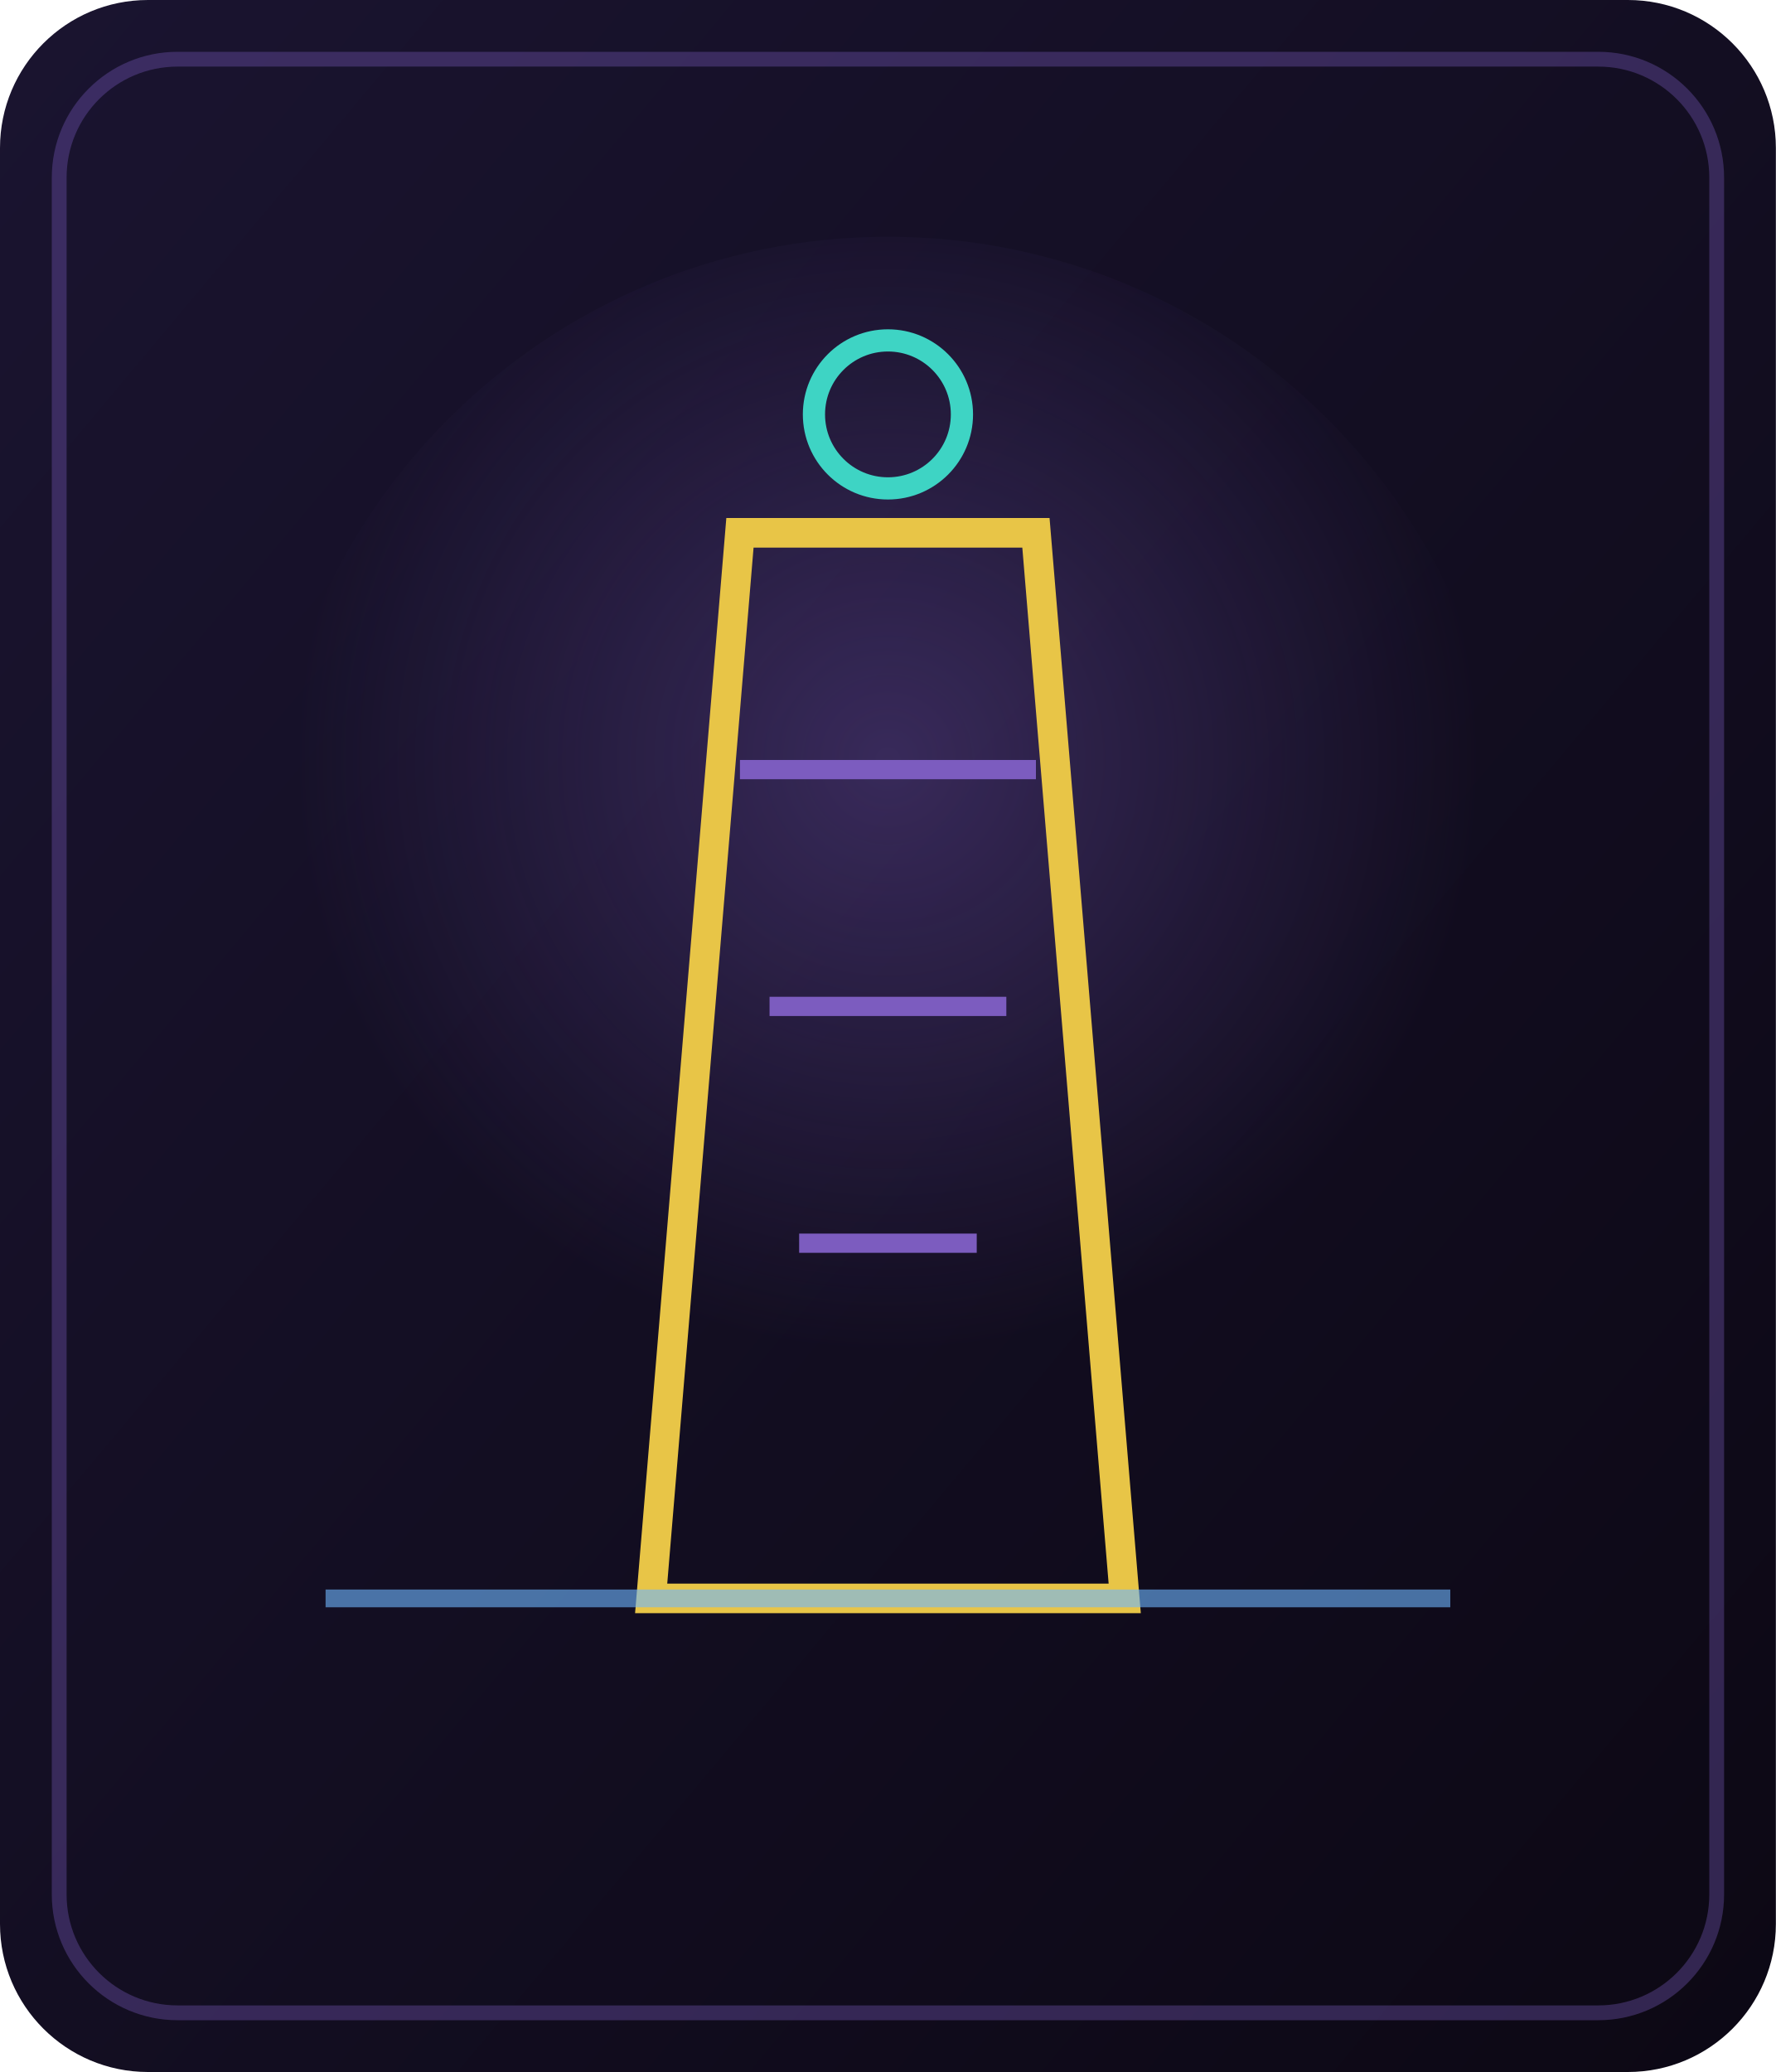
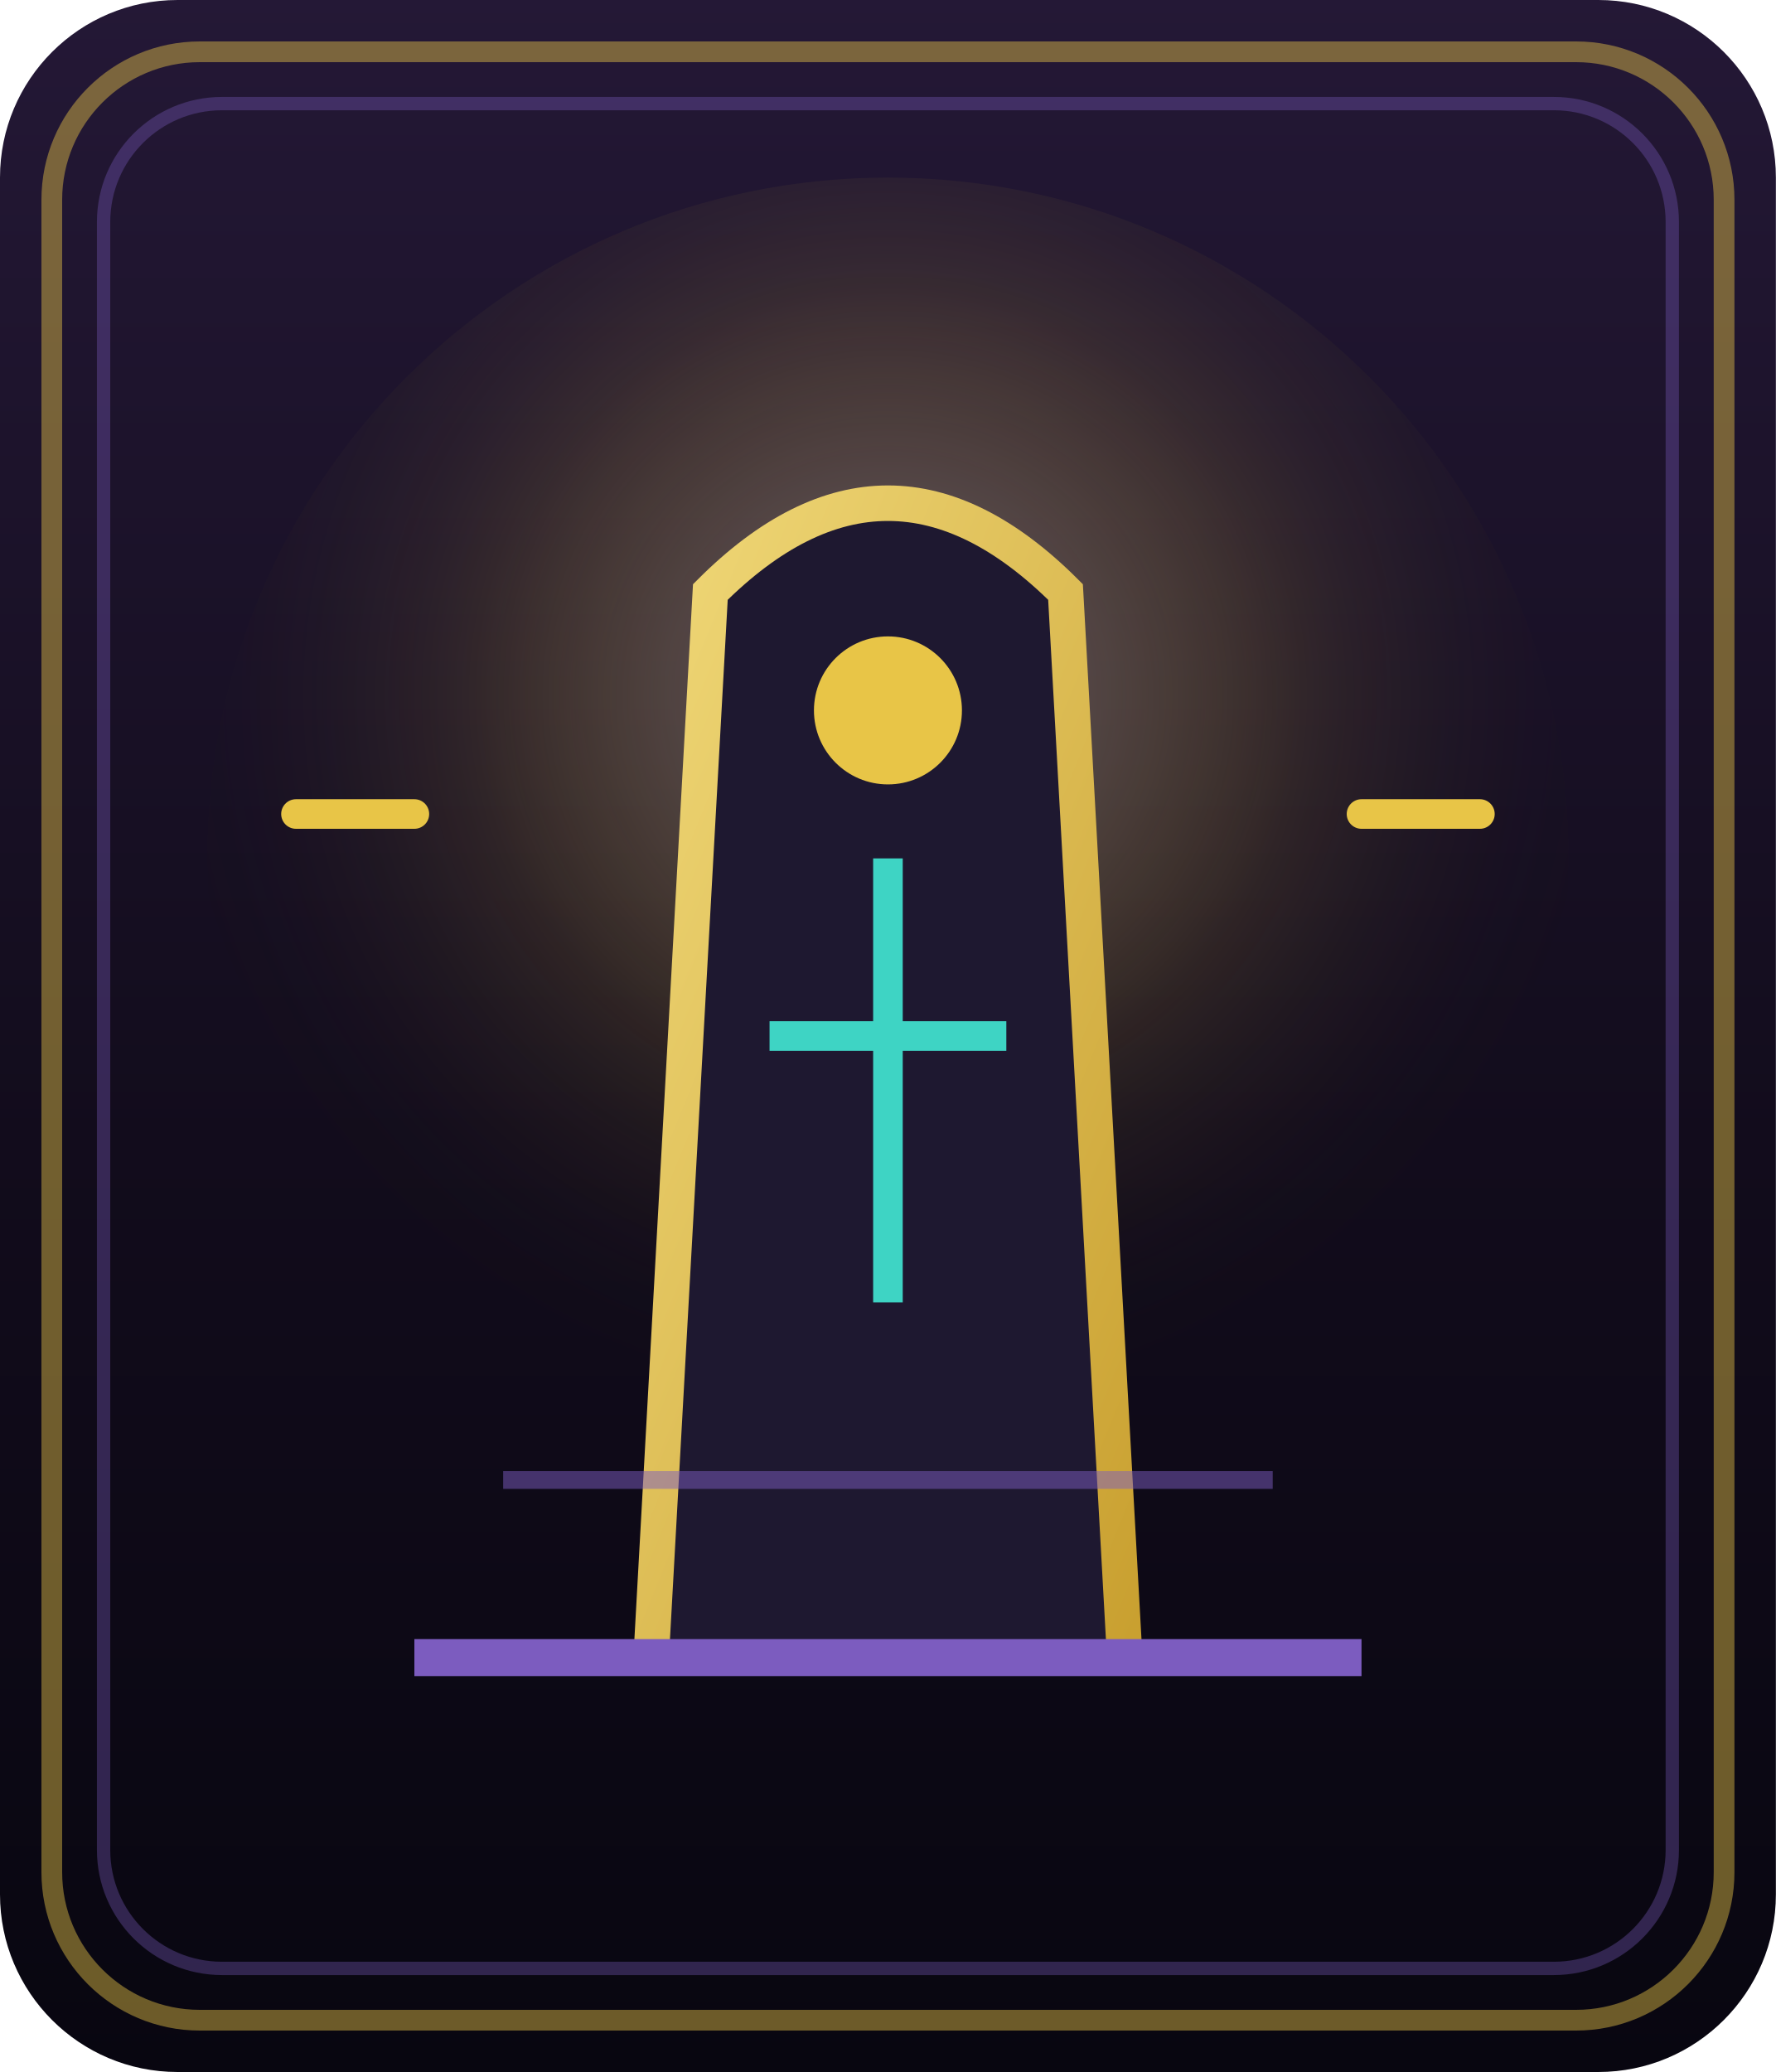
<svg xmlns="http://www.w3.org/2000/svg" viewBox="0 0 120 140" role="img" aria-label="Grenzstein">
  <defs>
-     <linearGradient id="bg4" x1="0" y1="0" x2="1" y2="1">
-       <stop offset="0%" stop-color="#1a1430" />
-       <stop offset="100%" stop-color="#0c0814" />
+     <linearGradient id="bg4" x1="0" y1="0" x2="0" y2="1">
+       <stop offset="0%" stop-color="#241836" />
+       <stop offset="55%" stop-color="#120c1c" />
+       <stop offset="100%" stop-color="#080610" />
    </linearGradient>
-     <radialGradient id="glow4" cx="50%" cy="42%" r="48%">
-       <stop offset="0%" stop-color="#7c5cbf" stop-opacity="0.35" />
-       <stop offset="100%" stop-color="#7c5cbf" stop-opacity="0" />
+     <radialGradient id="glow4" cx="50%" cy="38%" r="55%">
+       <stop offset="0%" stop-color="#9a8fb0" stop-opacity="0.55" />
+       <stop offset="55%" stop-color="#e8c547" stop-opacity="0.12" />
+       <stop offset="100%" stop-color="#000" stop-opacity="0" />
    </radialGradient>
+     <linearGradient id="gold4" x1="0" y1="0" x2="1" y2="1">
+       <stop offset="0%" stop-color="#f0d878" />
+       <stop offset="100%" stop-color="#c9a030" />
+     </linearGradient>
  </defs>
-   <rect width="120" height="140" rx="10" fill="url(#bg4)" />
-   <rect x="4" y="4" width="112" height="132" rx="8" fill="none" stroke="#7c5cbf" stroke-opacity="0.35" stroke-width="1" />
-   <circle cx="60" cy="58" r="42" fill="url(#glow4)" />
-   <path d="M44 108 L50 36 L70 36 L76 108 Z" fill="none" stroke="#e8c547" stroke-width="2" />
-   <path d="M50 52 H70 M52 68 H68 M54 84 H66" stroke="#7c5cbf" stroke-width="1.3" />
-   <circle cx="60" cy="28" r="5" fill="none" stroke="#3ed4c4" stroke-width="1.5" />
-   <path d="M22 108 H98" stroke="#6eb5ff" stroke-width="1.2" opacity="0.6" />
+   <rect width="120" height="140" rx="12" fill="url(#bg4)" />
+   <rect x="3.5" y="3.5" width="113" height="133" rx="10" fill="none" stroke="#e8c547" stroke-opacity="0.45" stroke-width="1.4" />
+   <rect x="7" y="7" width="106" height="126" rx="8" fill="none" stroke="#7c5cbf" stroke-opacity="0.35" stroke-width="0.9" />
+   <circle cx="60" cy="58" r="46" fill="url(#glow4)" />
+   <path d="M44 112 L48 40 Q60 28 72 40 L76 112 Z" fill="#1e1830" stroke="url(#gold4)" stroke-width="2.4" />
+   <path d="M52 70 H68 M60 58 V88" stroke="#3ed4c4" stroke-width="2" />
+   <circle cx="60" cy="48" r="5" fill="#e8c547" />
+   <path d="M28 112 H92" stroke="#7c5cbf" stroke-width="2.5" />
+   <path d="M34 100 H86" stroke="#7c5cbf" stroke-width="1.2" opacity="0.5" />
+   <path d="M20 55 L28 55 M92 55 L100 55" stroke="#e8c547" stroke-width="2" stroke-linecap="round" />
</svg>
